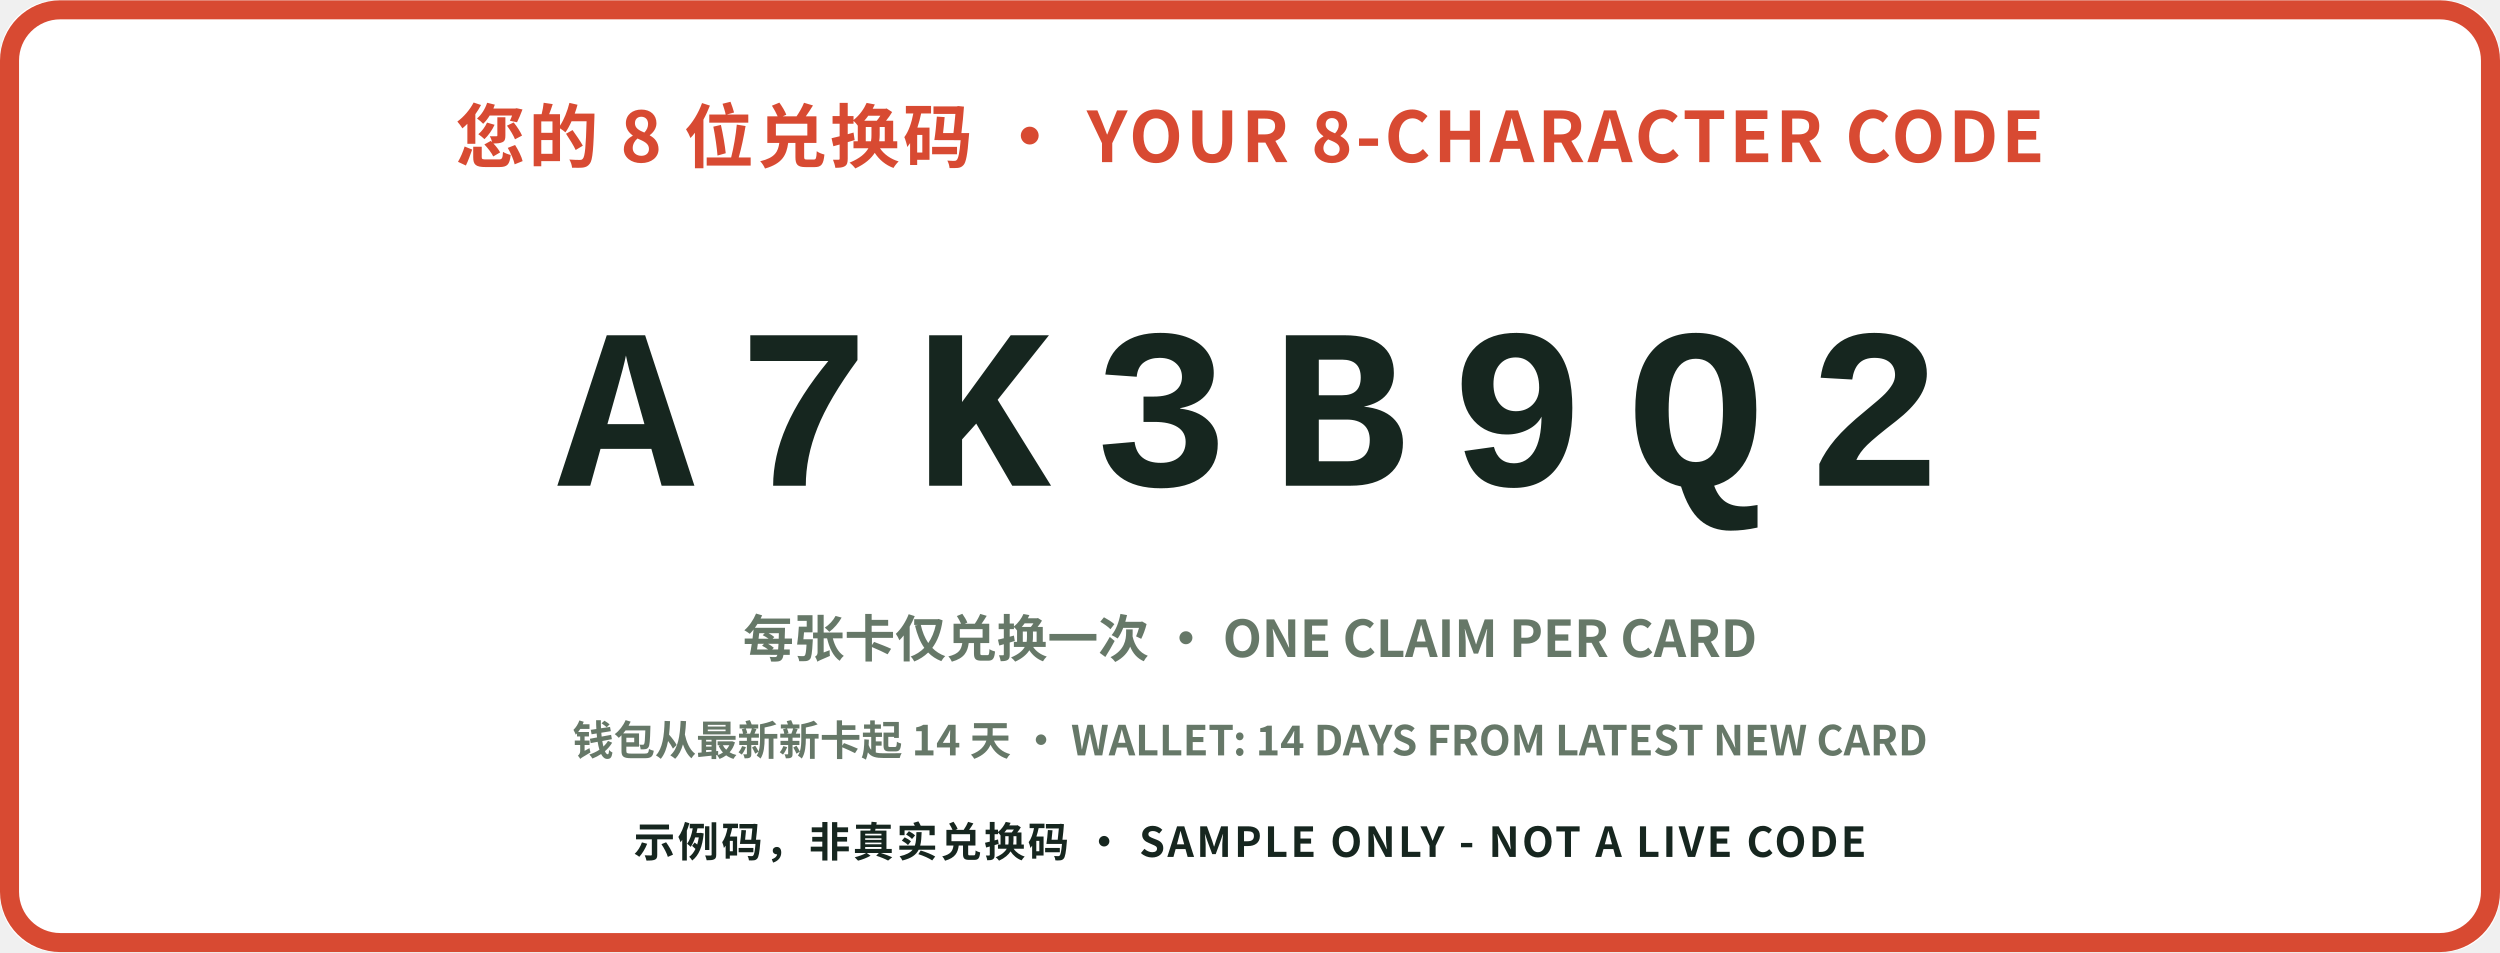
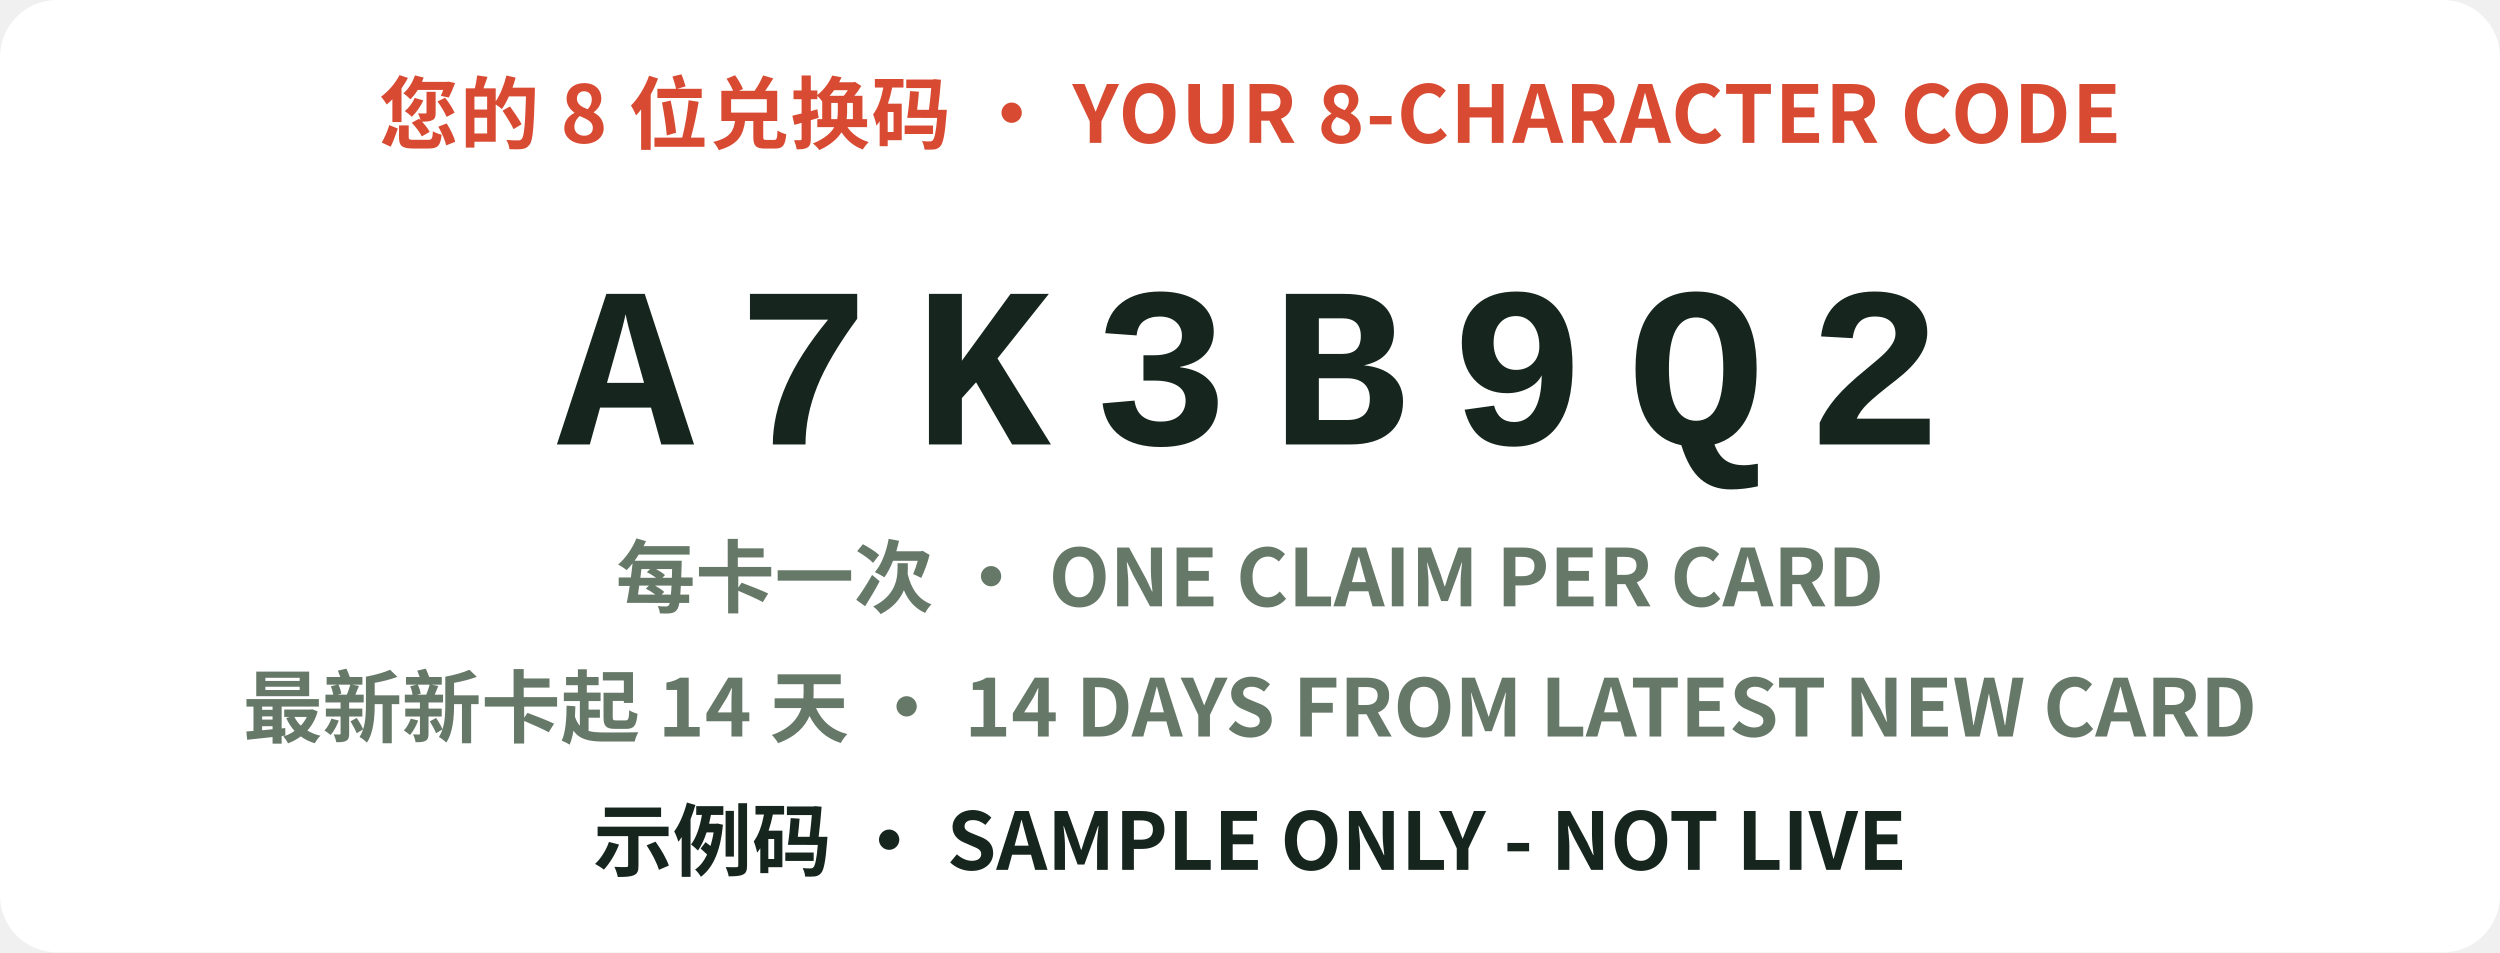
- <svg xmlns="http://www.w3.org/2000/svg" role="img" aria-labelledby="label-title label-description" width="2.625in" height="1in" viewBox="0 0 788 300">
-   <rect width="788" height="300" rx="18" fill="#FFFFFF" />
-   <rect x="3" y="3" width="782" height="294" rx="16" fill="none" stroke="#D84A32" stroke-width="6" />
-   <text x="394" y="51" text-anchor="middle" fill="#D84A32" font-family="-apple-system, BlinkMacSystemFont, PingFang SC, Hiragino Sans GB, Noto Sans CJK SC, Helvetica, Arial, sans-serif" font-size="22" font-weight="900" letter-spacing="1">您的 8 位兑换码 · YOUR 8-CHARACTER CODE</text>
-   <text x="394" y="153" text-anchor="middle" fill="#16261F" font-family="SFMono-Regular, Menlo, Monaco, Consolas, Liberation Mono, monospace" font-size="72" font-weight="900" letter-spacing="13">A7K3B9Q2</text>
-   <text x="394" y="207" text-anchor="middle" fill="#667868" font-family="-apple-system, BlinkMacSystemFont, PingFang SC, Hiragino Sans GB, Noto Sans CJK SC, Helvetica, Arial, sans-serif" font-size="16" font-weight="800">每张卡仅兑换一次 · ONE CLAIM PER CARD</text>
-   <text x="394" y="238" text-anchor="middle" fill="#667868" font-family="-apple-system, BlinkMacSystemFont, PingFang SC, Hiragino Sans GB, Noto Sans CJK SC, Helvetica, Arial, sans-serif" font-size="13" font-weight="800">钱包从最新新卡起 14 天 · WALLET: 14 DAYS FROM LATEST NEW CARD</text>
-   <text x="394" y="270" text-anchor="middle" fill="#16261F" font-family="-apple-system, BlinkMacSystemFont, PingFang SC, Hiragino Sans GB, Noto Sans CJK SC, Helvetica, Arial, sans-serif" font-size="13" font-weight="800" letter-spacing="0.8">示例码，非真实兑换码 · SAMPLE ONLY - NOT A LIVE CODE</text>
+ <svg xmlns="http://www.w3.org/2000/svg" role="img" aria-labelledby="label-title label-description" width="2.625in" height="1in" viewBox="0 0 787.5 300">
+   <rect width="787.5" height="300" rx="18" fill="#FFFFFF" />
+   <text data-customer-copy="true" x="393.75" y="45" text-anchor="middle" fill="#D84A32" font-family="-apple-system, BlinkMacSystemFont, PingFang SC, Hiragino Sans GB, Noto Sans CJK SC, Helvetica, Arial, sans-serif" font-size="25" font-weight="900" letter-spacing="0.5">您的 8 位兑换码 · YOUR 8-CHARACTER CODE</text>
+   <text data-customer-copy="true" x="393.75" y="140" text-anchor="middle" fill="#16261F" font-family="SFMono-Regular, Menlo, Monaco, Consolas, Liberation Mono, monospace" font-size="72" font-weight="900" letter-spacing="13">A7K3B9Q2</text>
+   <text data-customer-copy="true" x="393.75" y="191" text-anchor="middle" fill="#667868" font-family="-apple-system, BlinkMacSystemFont, PingFang SC, Hiragino Sans GB, Noto Sans CJK SC, Helvetica, Arial, sans-serif" font-size="25" font-weight="900">每卡一次 · ONE CLAIM PER CARD</text>
+   <text data-customer-copy="true" x="393.75" y="232" text-anchor="middle" fill="#667868" font-family="-apple-system, BlinkMacSystemFont, PingFang SC, Hiragino Sans GB, Noto Sans CJK SC, Helvetica, Arial, sans-serif" font-size="25" font-weight="900">最新新卡起 14 天 · 14 DAYS FROM LATEST NEW CARD</text>
+   <text data-customer-copy="true" x="393.75" y="274" text-anchor="middle" fill="#16261F" font-family="-apple-system, BlinkMacSystemFont, PingFang SC, Hiragino Sans GB, Noto Sans CJK SC, Helvetica, Arial, sans-serif" font-size="25" font-weight="900">示例码 · SAMPLE ONLY - NOT LIVE</text>
</svg>
